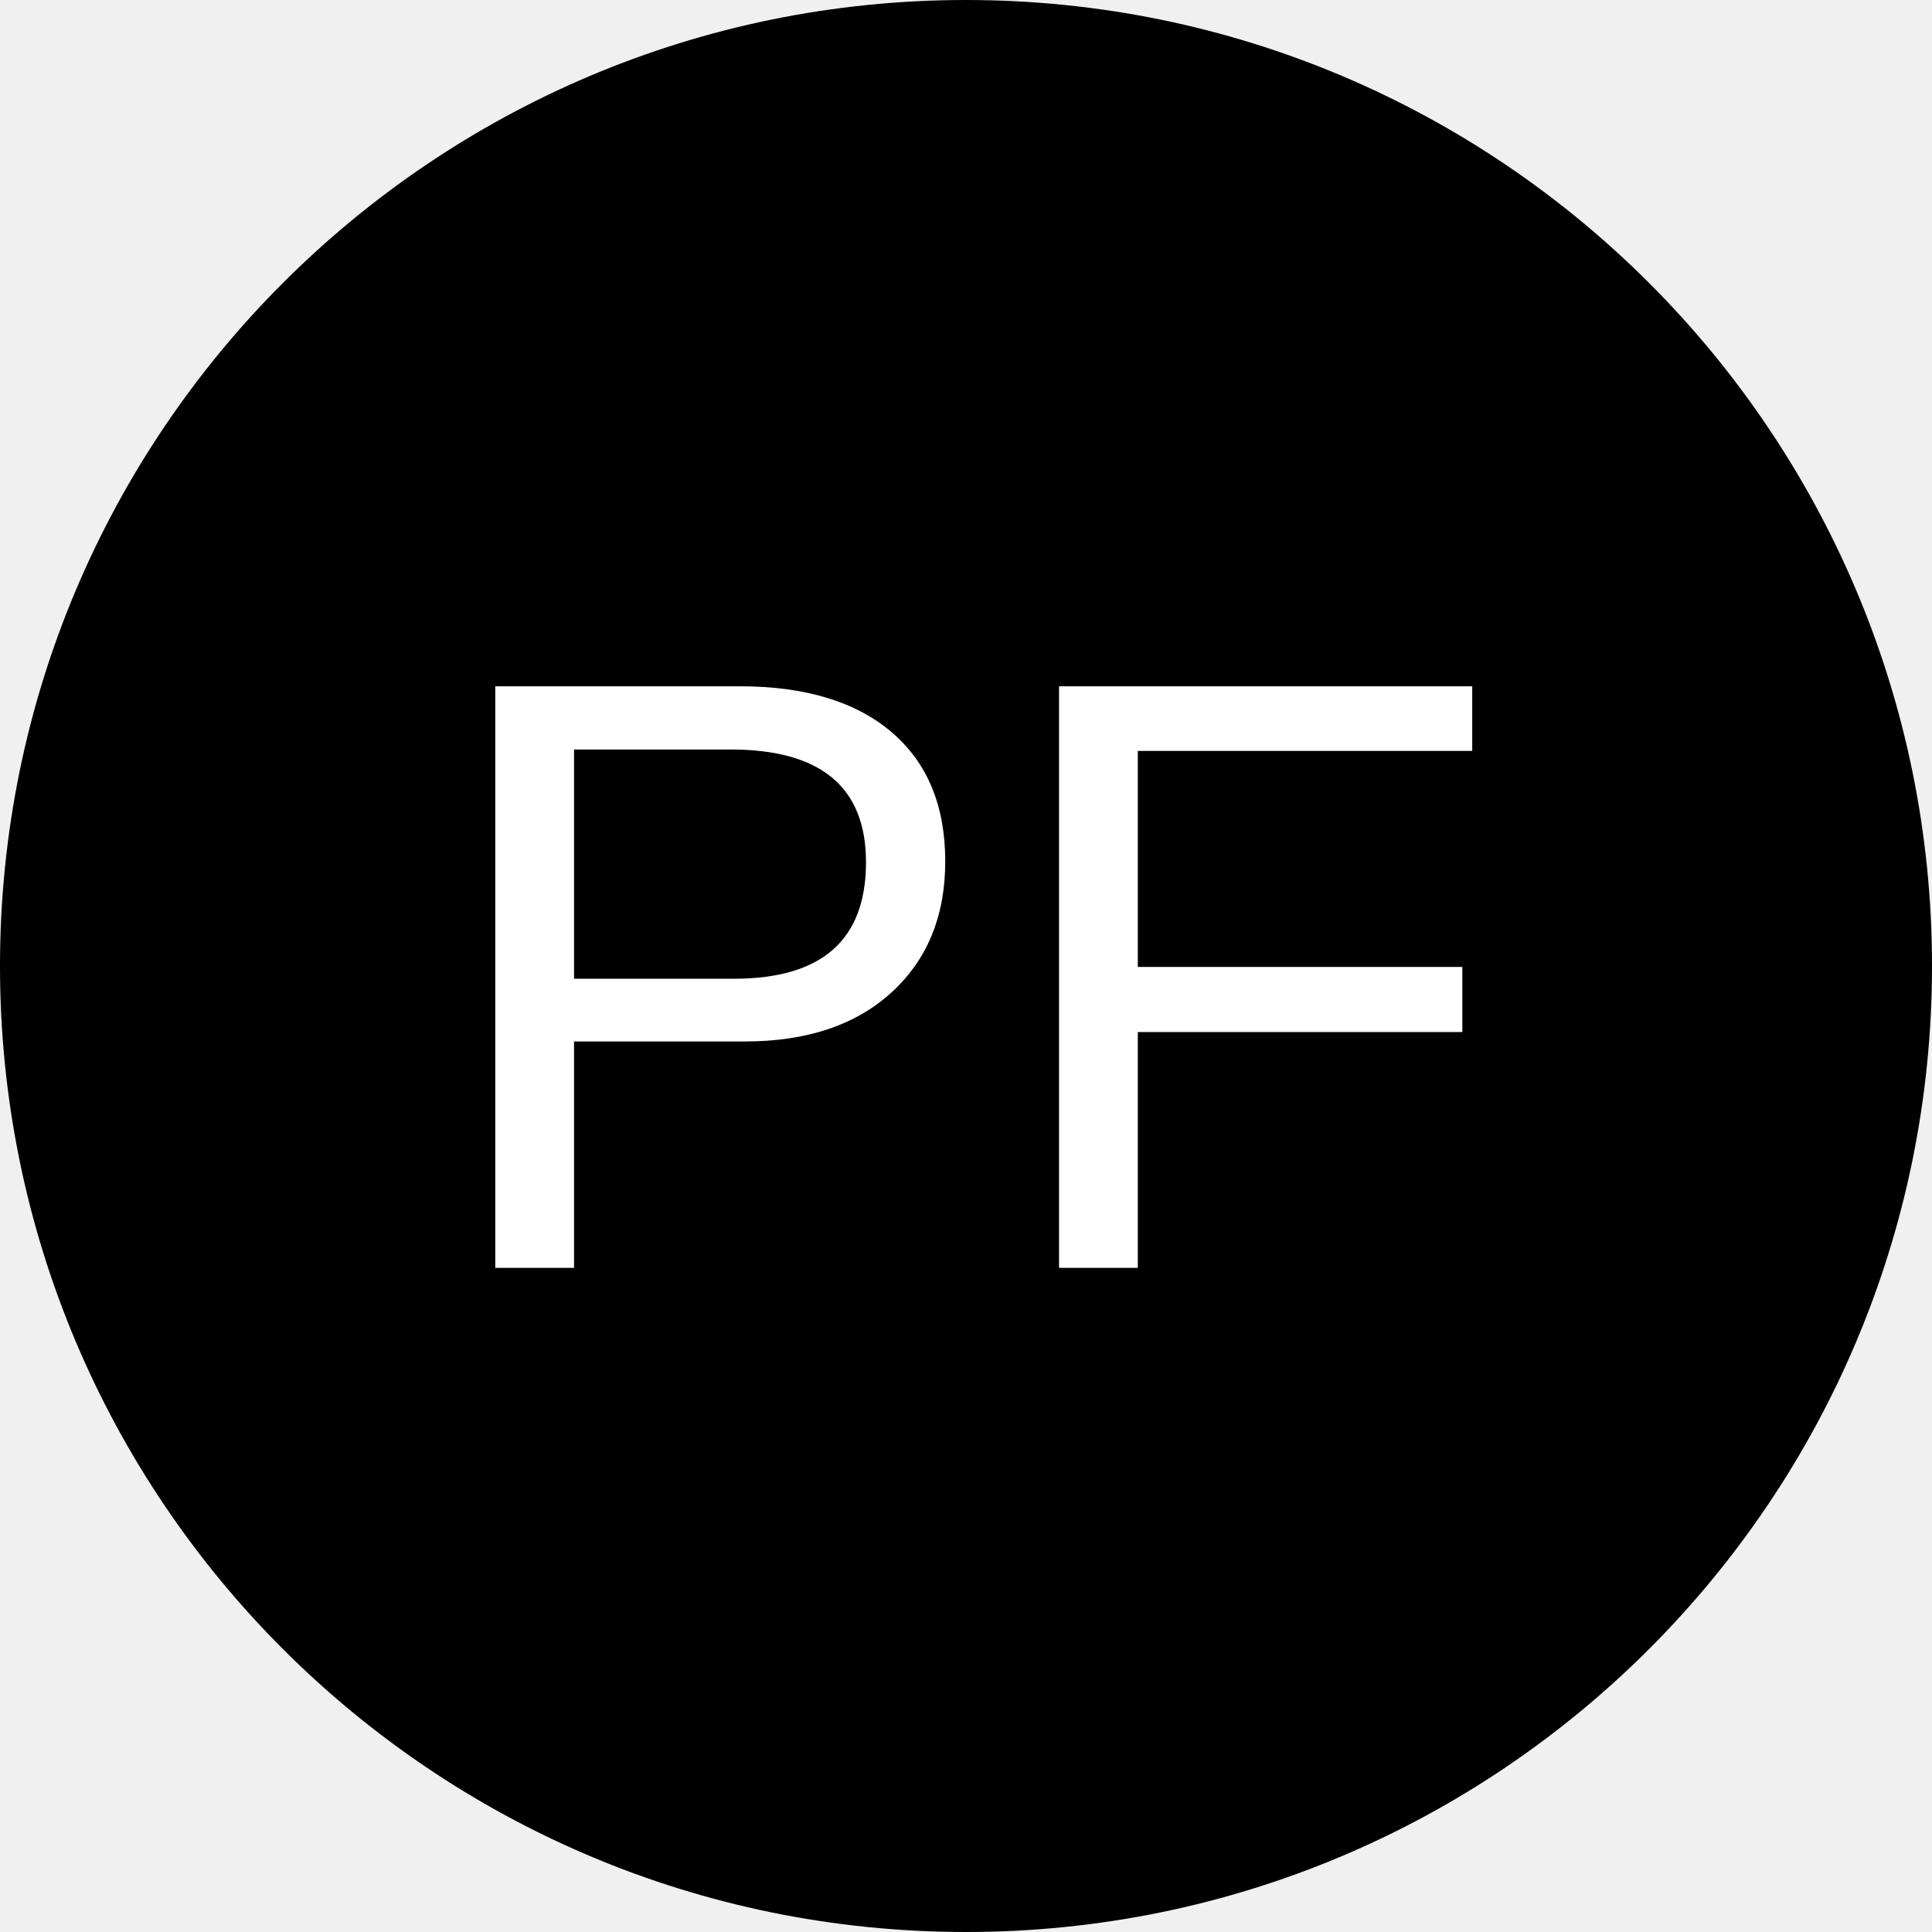
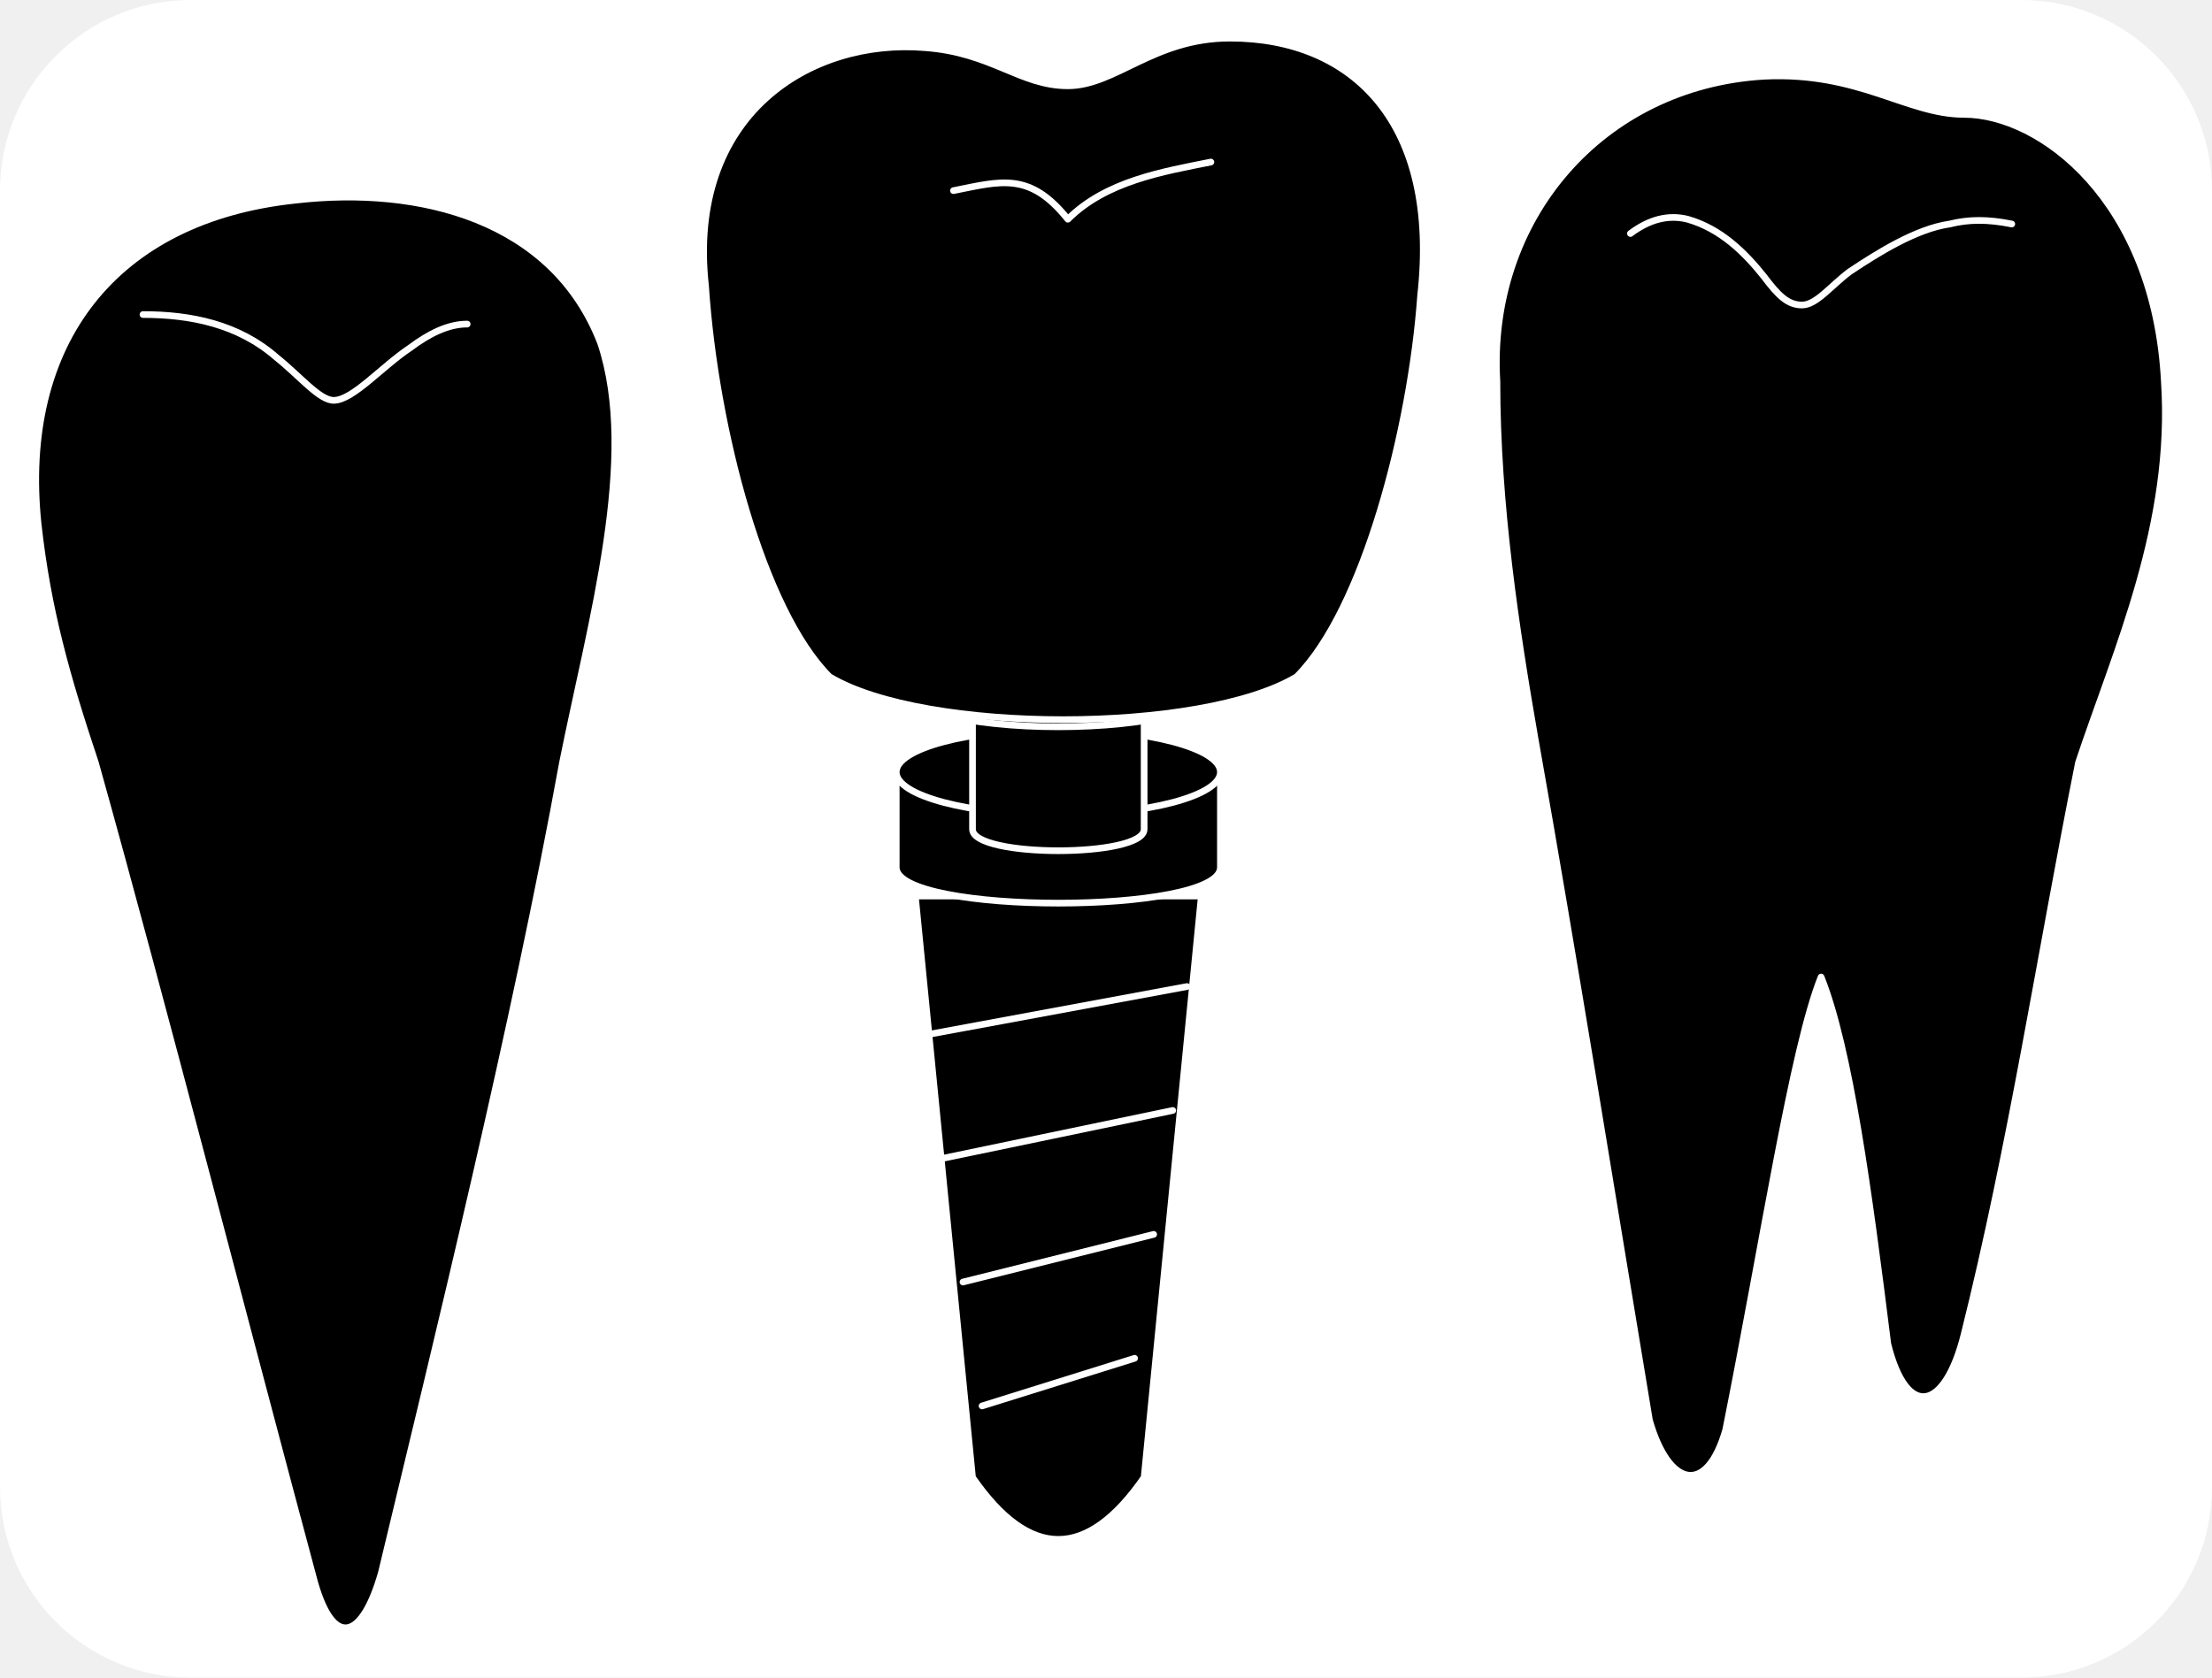
- <svg xmlns="http://www.w3.org/2000/svg" viewBox="0 0 64 64">
-   <circle cx="32" cy="32" r="32" fill="#000" />
-   <text x="32" y="42" font-family="Arial,sans-serif" font-size="28" text-anchor="middle" fill="#fff">PF</text>
+ <svg xmlns="http://www.w3.org/2000/svg" viewBox="88 190 464 352">
+   <rect x="88" y="190" width="464" height="352" rx="40" fill="#fff" />
+   <g fill="#000" stroke="#fff" stroke-width="1.4" stroke-linejoin="round" stroke-linecap="round">
+     <path d="M96 300C92 262 112 236 150 232C176 229 204 236 214 262C222 286 212 320 206 350C196 405 180 470 168 520C164 534 158 536 154 522C140 470 122 400 108 350C102 332 98 318 96 300Z" />
+     <path d="M118 256C128 256 138 258 146 265C151 269 155 274 158 274C162 274 168 267 174 263C178 260 182 258 186 258" fill="none" />
+     <path d="M402 270C400 236 424 208 458 206C478 205 488 214 500 214C516 214 540 232 542 270C544 300 532 326 524 350C516 390 510 430 500 470C496 486 488 488 484 472C480 440 476 410 470 395C464 410 458 450 450 490C446 504 438 502 434 488C426 440 418 390 410 345C406 322 402 296 402 270Z" />
+     <path d="M430 239C434 236 438 235 442 236C449 238 454 243 458 248C461 252 463 254 466 254C469 254 472 250 476 247C482 243 490 238 497 237C501 236 505 236 510 237" fill="none" />
+     <path d="M280 378L292 500Q310 526 328 500L340 378Z" />
+     <path d="M283 407L337 397M286 433L334 423M290 459L330 449M294 485L326 475" fill="none" />
+     <path d="M276 352V372C276 382 344 382 344 372V352" />
+     <ellipse cx="310" cy="352" rx="34" ry="9" />
+     <g transform="translate(0 28)">
+       <path d="M292 314V336C292 342 328 342 328 336V314" />
+       <path d="M274 292V304C274 318 346 318 346 304V292" />
+       <path d="M288 240L276 290C282 300 338 300 344 290L332 240" />
+     </g>
+     <path d="M236 250C232 214 258 198 282 200C296 201 302 208 312 208C322 208 330 198 346 198C372 198 390 216 386 252C384 280 374 318 360 332C340 344 282 344 262 332C248 318 238 280 236 250Z" />
+     <path d="M288 230C298 228 304 226 312 236C320 228 332 226 342 224" fill="none" />
+   </g>
</svg>
